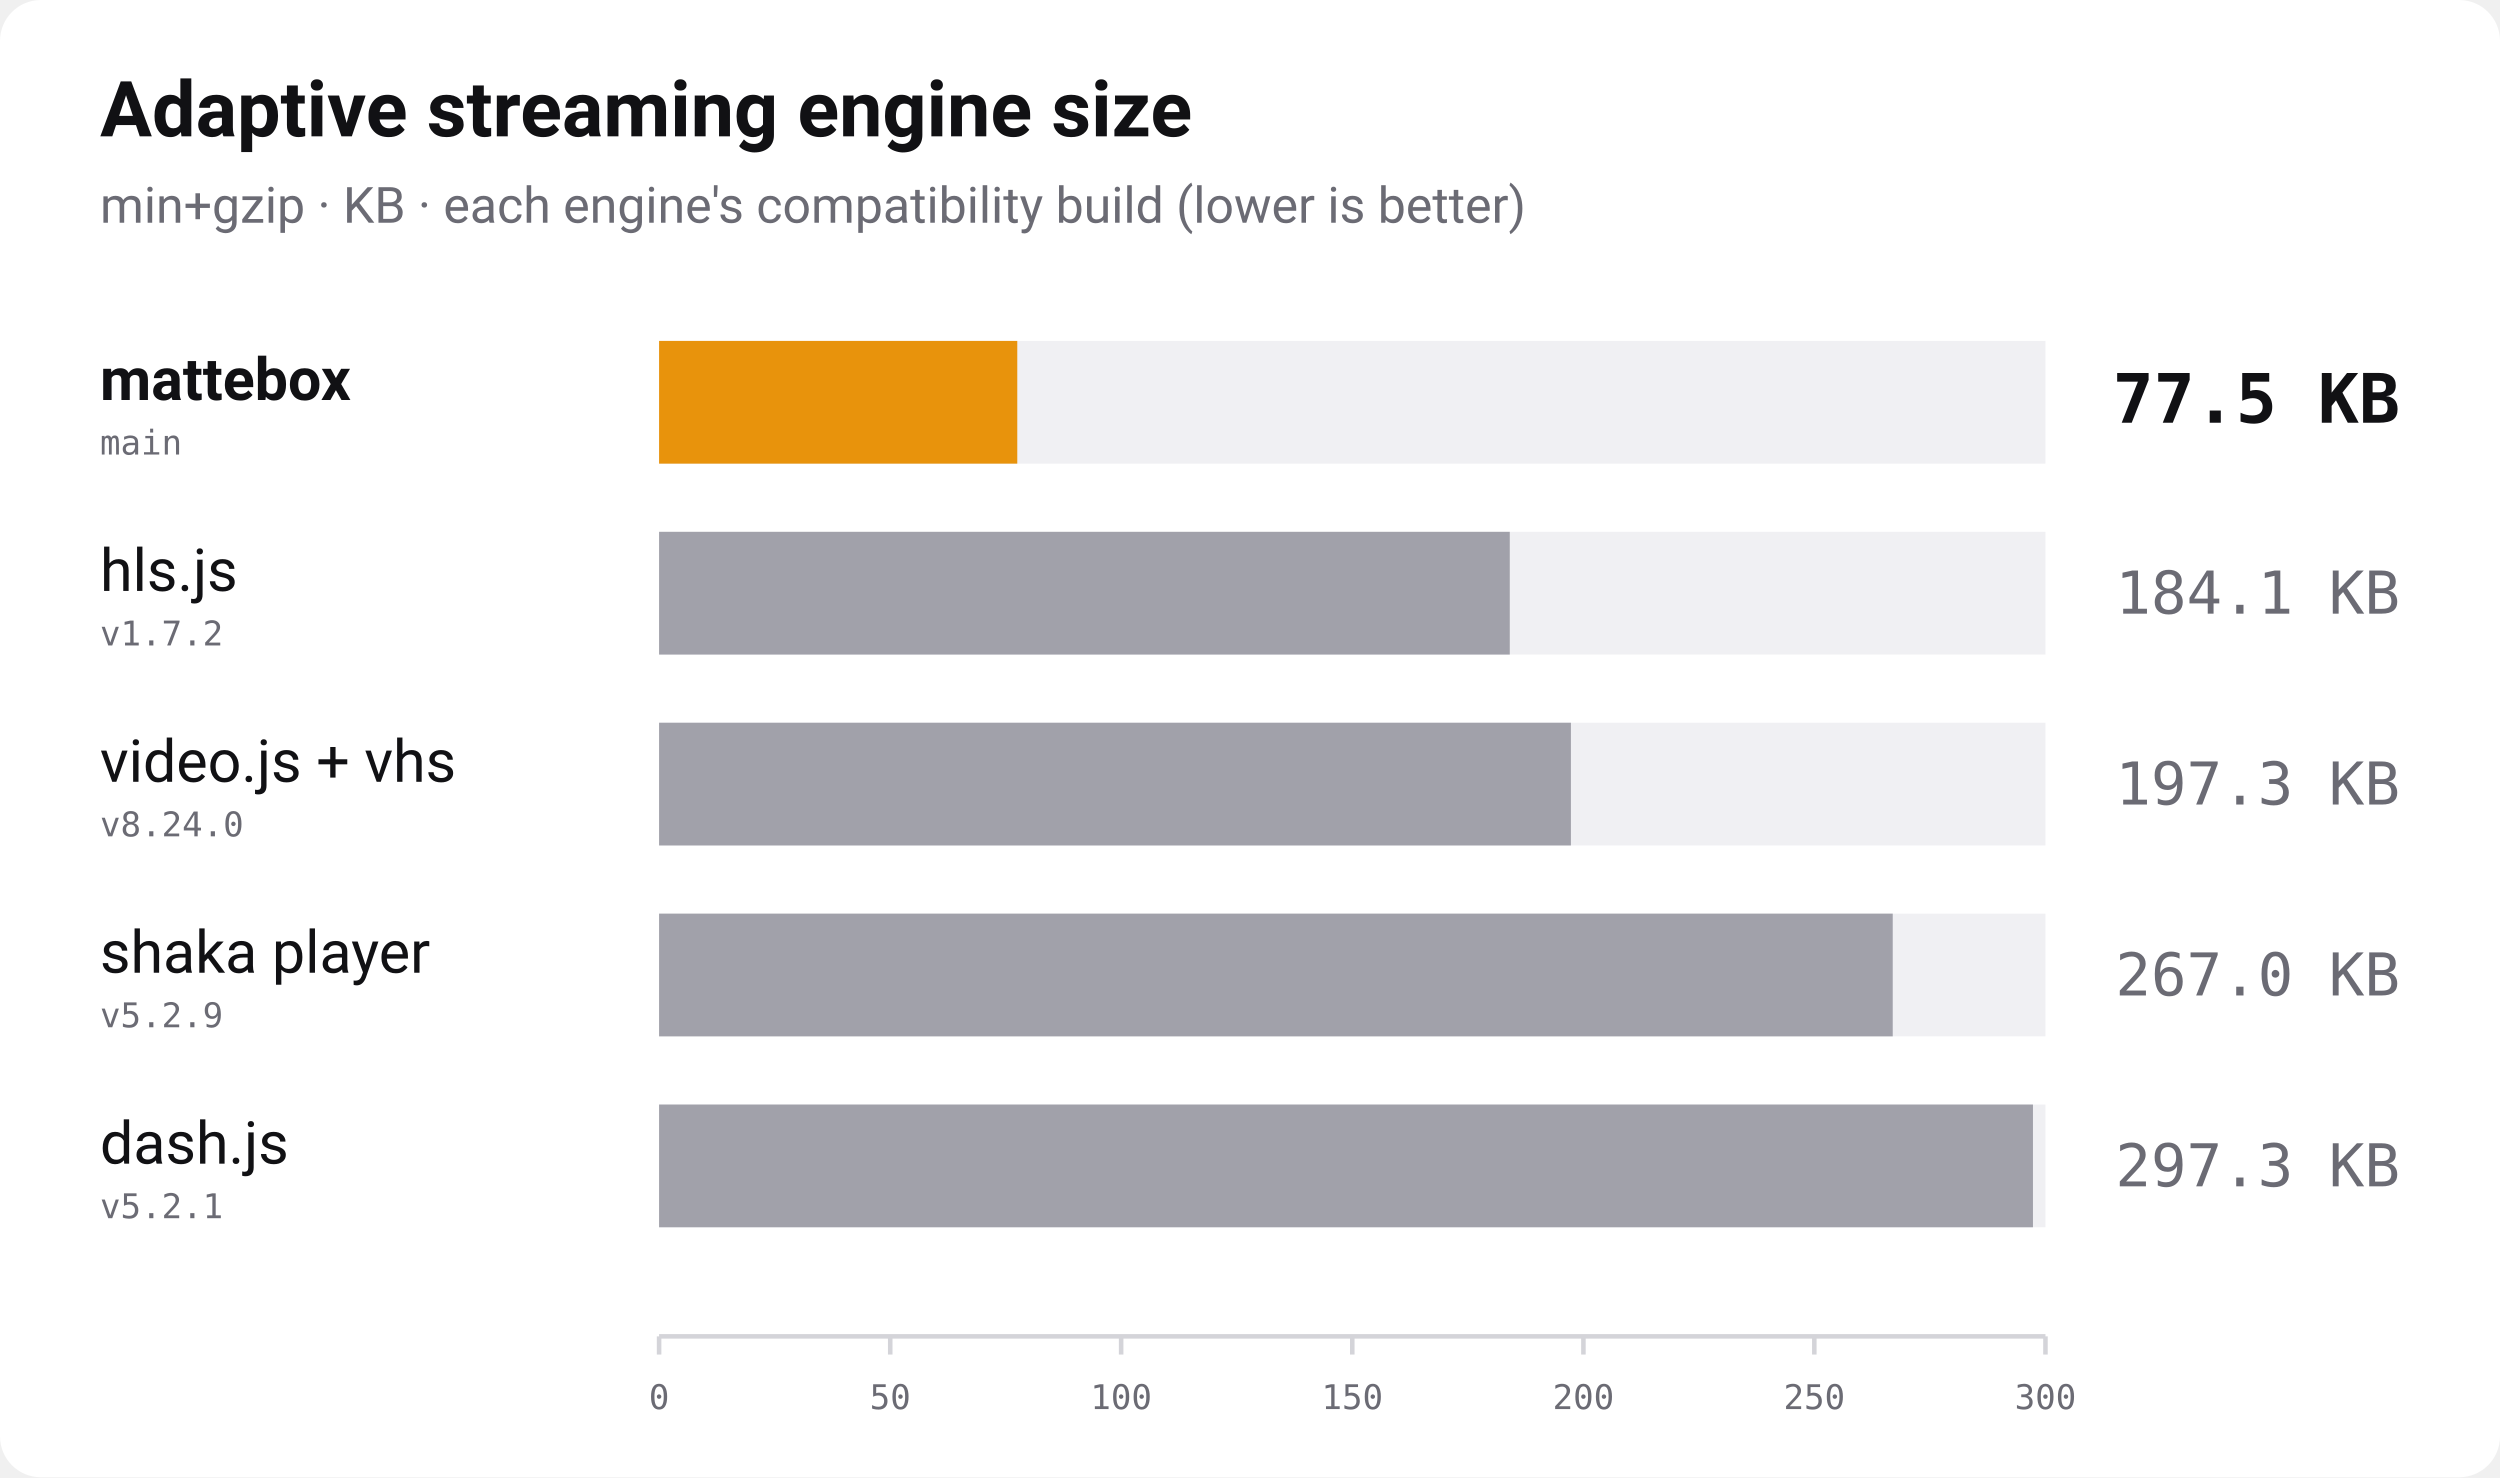
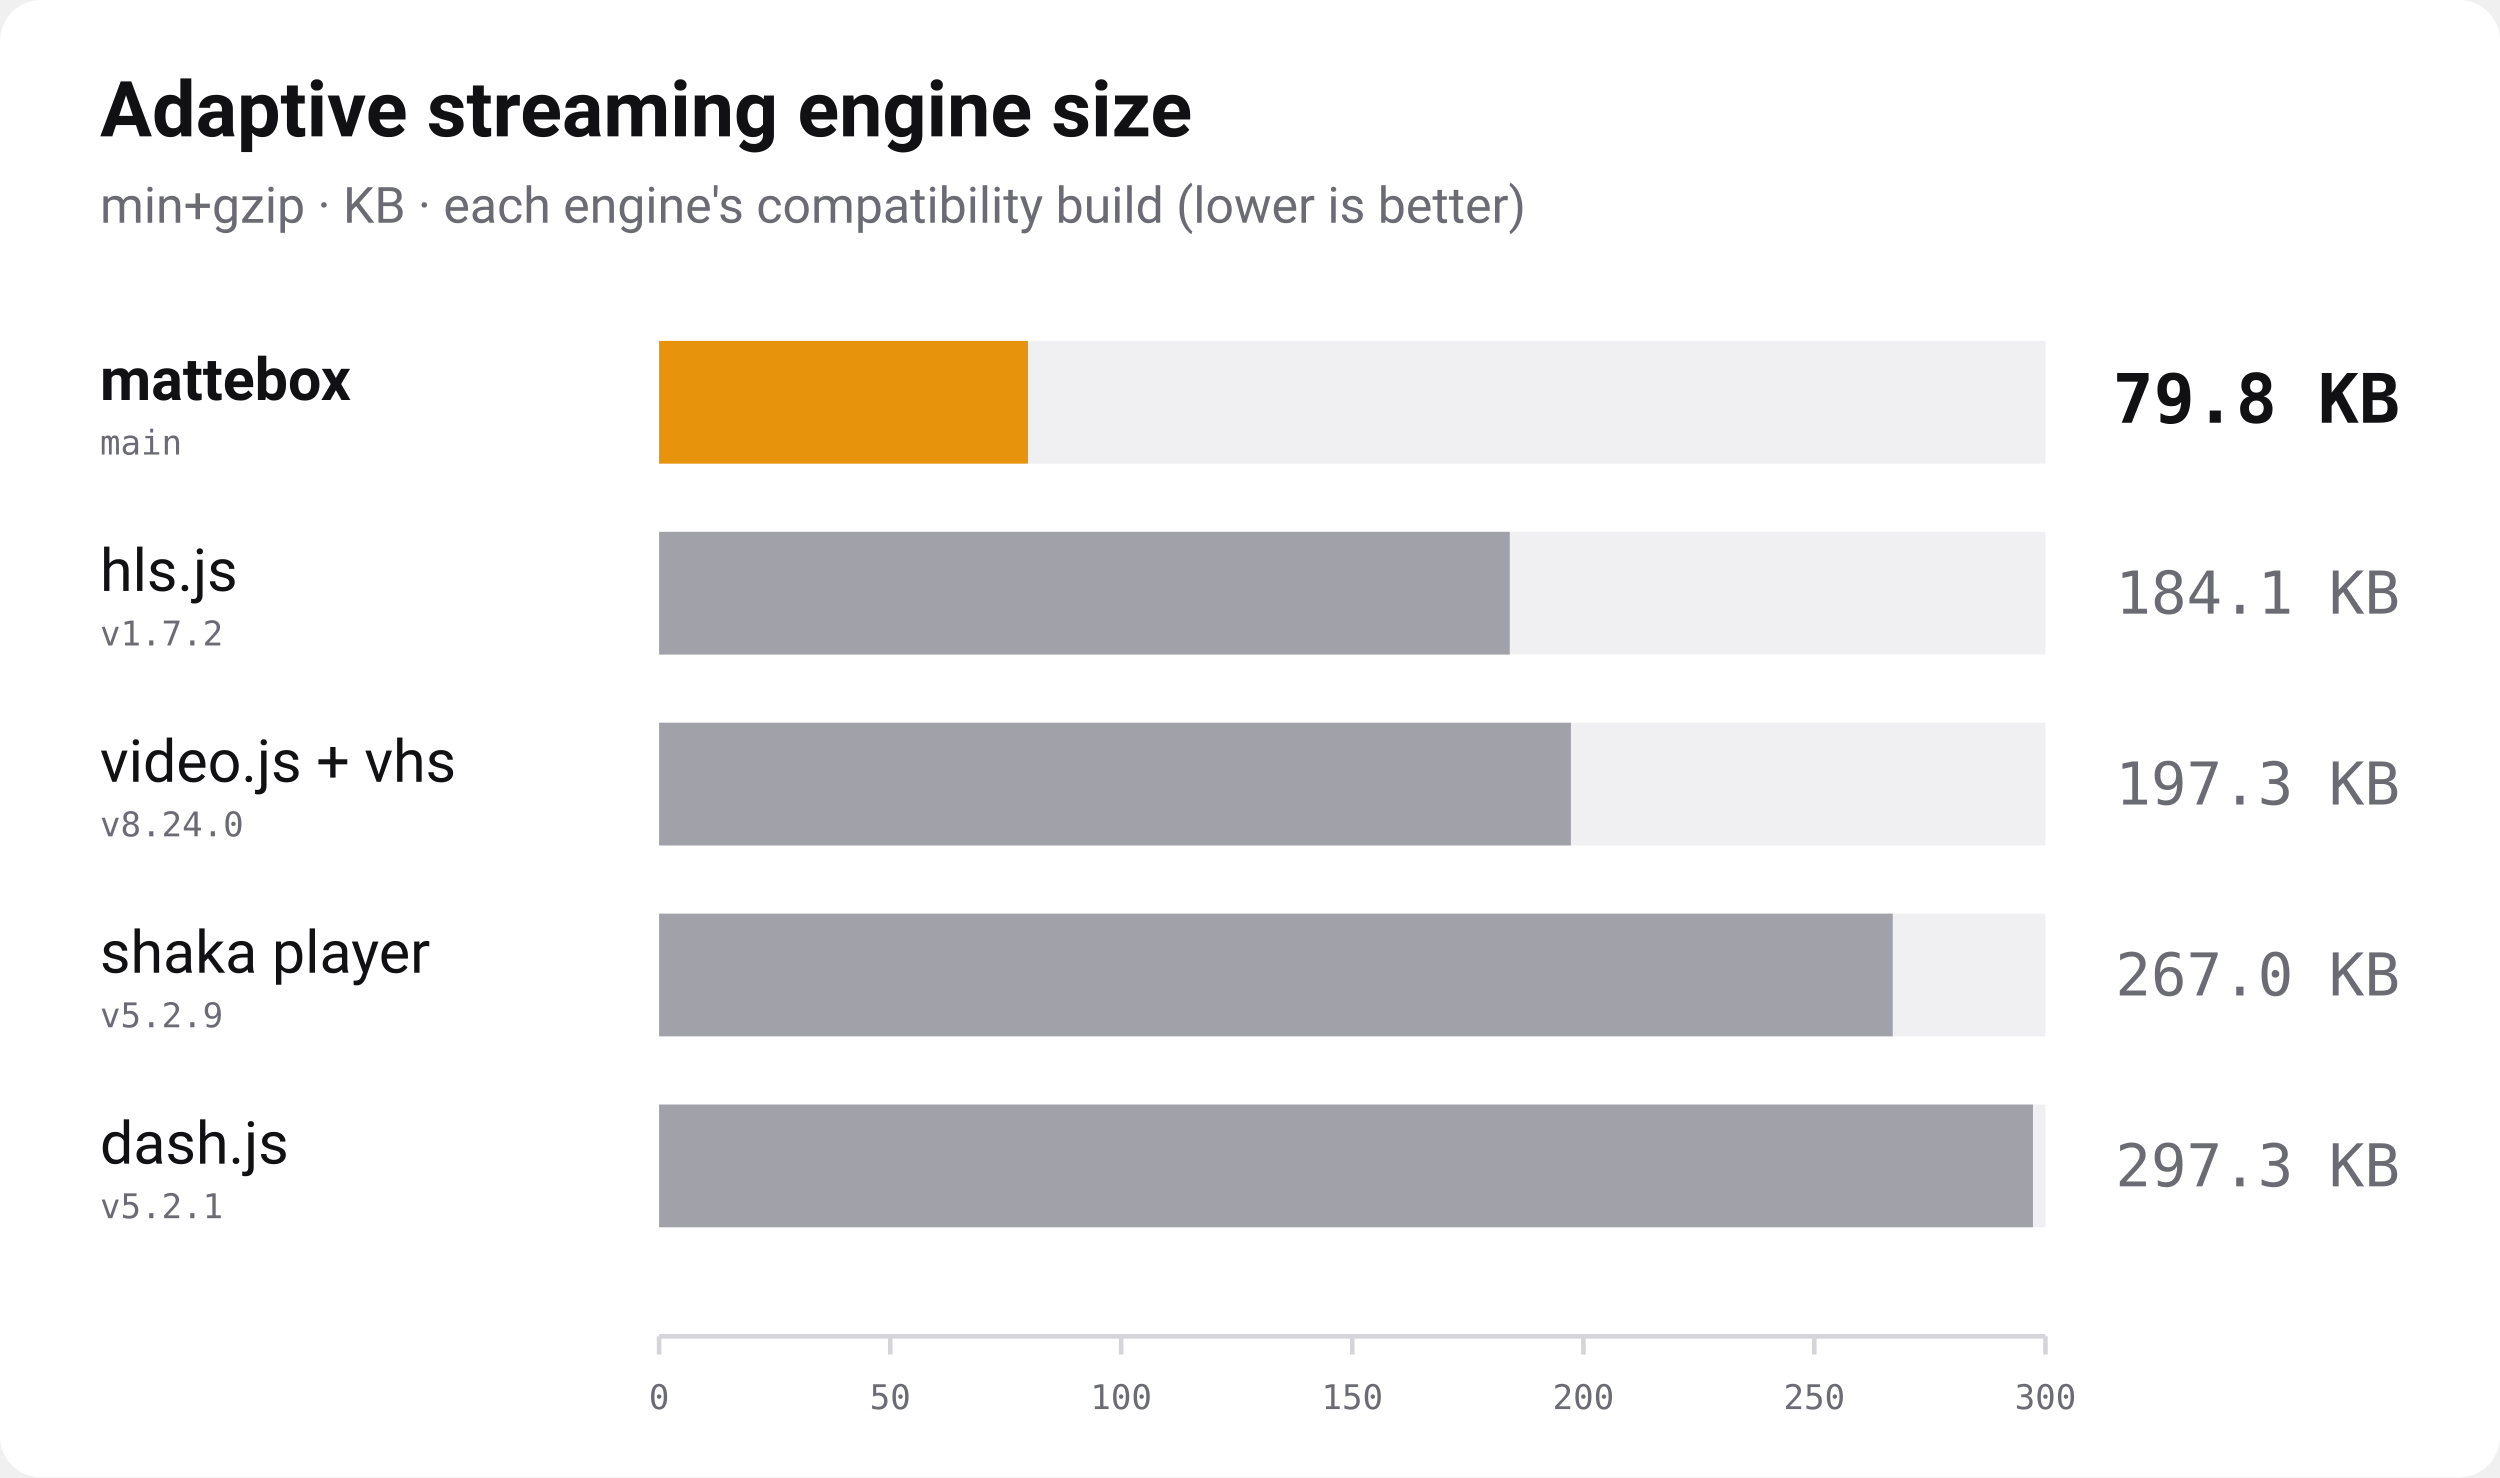
<svg xmlns="http://www.w3.org/2000/svg" width="1100" height="650" viewBox="0 0 1100 650" role="img" aria-label="Bundle size of adaptive streaming players, min+gzip, lower is better">
  <rect width="1100" height="650" rx="18" fill="#ffffff" />
  <text x="44" y="60" font-family="-apple-system, 'Segoe UI', Roboto, Helvetica, Arial, sans-serif" font-size="34" font-weight="700" fill="#111114">Adaptive streaming engine size</text>
  <text x="44" y="98" font-family="-apple-system, 'Segoe UI', Roboto, Helvetica, Arial, sans-serif" font-size="22" fill="#6b6b74">min+gzip · KB · each engine's compatibility build (lower is better)</text>
  <text x="44" y="176" font-family="-apple-system, 'Segoe UI', Roboto, Helvetica, Arial, sans-serif" font-size="26" font-weight="700" fill="#111114">mattebox</text>
  <text x="44" y="200" font-family="ui-monospace, 'SF Mono', Menlo, Consolas, monospace" font-size="15" fill="#6b6b74">main</text>
  <rect x="290" y="150" width="610" height="54" fill="#f0f0f3" />
-   <rect x="290" y="150" width="157.6" height="54" fill="#e8930c" />
-   <text x="1056" y="186" text-anchor="end" font-family="ui-monospace, 'SF Mono', Menlo, Consolas, monospace" font-size="30" font-weight="700" fill="#111114">77.5 KB</text>
+   <rect x="290" y="150" width="162.3" height="54" fill="#e8930c" />
+   <text x="1056" y="186" text-anchor="end" font-family="ui-monospace, 'SF Mono', Menlo, Consolas, monospace" font-size="30" font-weight="700" fill="#111114">79.8 KB</text>
  <text x="44" y="260" font-family="-apple-system, 'Segoe UI', Roboto, Helvetica, Arial, sans-serif" font-size="26" font-weight="400" fill="#111114">hls.js</text>
  <text x="44" y="284" font-family="ui-monospace, 'SF Mono', Menlo, Consolas, monospace" font-size="15" fill="#6b6b74">v1.7.2</text>
  <rect x="290" y="234" width="610" height="54" fill="#f0f0f3" />
  <rect x="290" y="234" width="374.3" height="54" fill="#a1a1aa" />
  <text x="1056" y="270" text-anchor="end" font-family="ui-monospace, 'SF Mono', Menlo, Consolas, monospace" font-size="26" font-weight="400" fill="#6b6b74">184.1 KB</text>
  <text x="44" y="344" font-family="-apple-system, 'Segoe UI', Roboto, Helvetica, Arial, sans-serif" font-size="26" font-weight="400" fill="#111114">video.js + vhs</text>
  <text x="44" y="368" font-family="ui-monospace, 'SF Mono', Menlo, Consolas, monospace" font-size="15" fill="#6b6b74">v8.24.0</text>
  <rect x="290" y="318" width="610" height="54" fill="#f0f0f3" />
  <rect x="290" y="318" width="401.2" height="54" fill="#a1a1aa" />
  <text x="1056" y="354" text-anchor="end" font-family="ui-monospace, 'SF Mono', Menlo, Consolas, monospace" font-size="26" font-weight="400" fill="#6b6b74">197.3 KB</text>
  <text x="44" y="428" font-family="-apple-system, 'Segoe UI', Roboto, Helvetica, Arial, sans-serif" font-size="26" font-weight="400" fill="#111114">shaka player</text>
  <text x="44" y="452" font-family="ui-monospace, 'SF Mono', Menlo, Consolas, monospace" font-size="15" fill="#6b6b74">v5.2.9</text>
  <rect x="290" y="402" width="610" height="54" fill="#f0f0f3" />
  <rect x="290" y="402" width="542.8" height="54" fill="#a1a1aa" />
  <text x="1056" y="438" text-anchor="end" font-family="ui-monospace, 'SF Mono', Menlo, Consolas, monospace" font-size="26" font-weight="400" fill="#6b6b74">267.0 KB</text>
  <text x="44" y="512" font-family="-apple-system, 'Segoe UI', Roboto, Helvetica, Arial, sans-serif" font-size="26" font-weight="400" fill="#111114">dash.js</text>
  <text x="44" y="536" font-family="ui-monospace, 'SF Mono', Menlo, Consolas, monospace" font-size="15" fill="#6b6b74">v5.2.1</text>
  <rect x="290" y="486" width="610" height="54" fill="#f0f0f3" />
  <rect x="290" y="486" width="604.5" height="54" fill="#a1a1aa" />
  <text x="1056" y="522" text-anchor="end" font-family="ui-monospace, 'SF Mono', Menlo, Consolas, monospace" font-size="26" font-weight="400" fill="#6b6b74">297.3 KB</text>
  <line x1="290" y1="588" x2="900" y2="588" stroke="#d4d4d9" stroke-width="2" />
  <line x1="290.0" y1="588" x2="290.0" y2="596" stroke="#d4d4d9" stroke-width="2" />
  <text x="290.0" y="620" text-anchor="middle" font-family="ui-monospace, 'SF Mono', Menlo, Consolas, monospace" font-size="15" fill="#6b6b74">0</text>
  <line x1="391.7" y1="588" x2="391.7" y2="596" stroke="#d4d4d9" stroke-width="2" />
  <text x="391.7" y="620" text-anchor="middle" font-family="ui-monospace, 'SF Mono', Menlo, Consolas, monospace" font-size="15" fill="#6b6b74">50</text>
  <line x1="493.3" y1="588" x2="493.3" y2="596" stroke="#d4d4d9" stroke-width="2" />
  <text x="493.3" y="620" text-anchor="middle" font-family="ui-monospace, 'SF Mono', Menlo, Consolas, monospace" font-size="15" fill="#6b6b74">100</text>
  <line x1="595.0" y1="588" x2="595.0" y2="596" stroke="#d4d4d9" stroke-width="2" />
  <text x="595.0" y="620" text-anchor="middle" font-family="ui-monospace, 'SF Mono', Menlo, Consolas, monospace" font-size="15" fill="#6b6b74">150</text>
  <line x1="696.7" y1="588" x2="696.7" y2="596" stroke="#d4d4d9" stroke-width="2" />
  <text x="696.7" y="620" text-anchor="middle" font-family="ui-monospace, 'SF Mono', Menlo, Consolas, monospace" font-size="15" fill="#6b6b74">200</text>
  <line x1="798.3" y1="588" x2="798.3" y2="596" stroke="#d4d4d9" stroke-width="2" />
  <text x="798.3" y="620" text-anchor="middle" font-family="ui-monospace, 'SF Mono', Menlo, Consolas, monospace" font-size="15" fill="#6b6b74">250</text>
  <line x1="900.0" y1="588" x2="900.0" y2="596" stroke="#d4d4d9" stroke-width="2" />
  <text x="900.0" y="620" text-anchor="middle" font-family="ui-monospace, 'SF Mono', Menlo, Consolas, monospace" font-size="15" fill="#6b6b74">300</text>
</svg>
